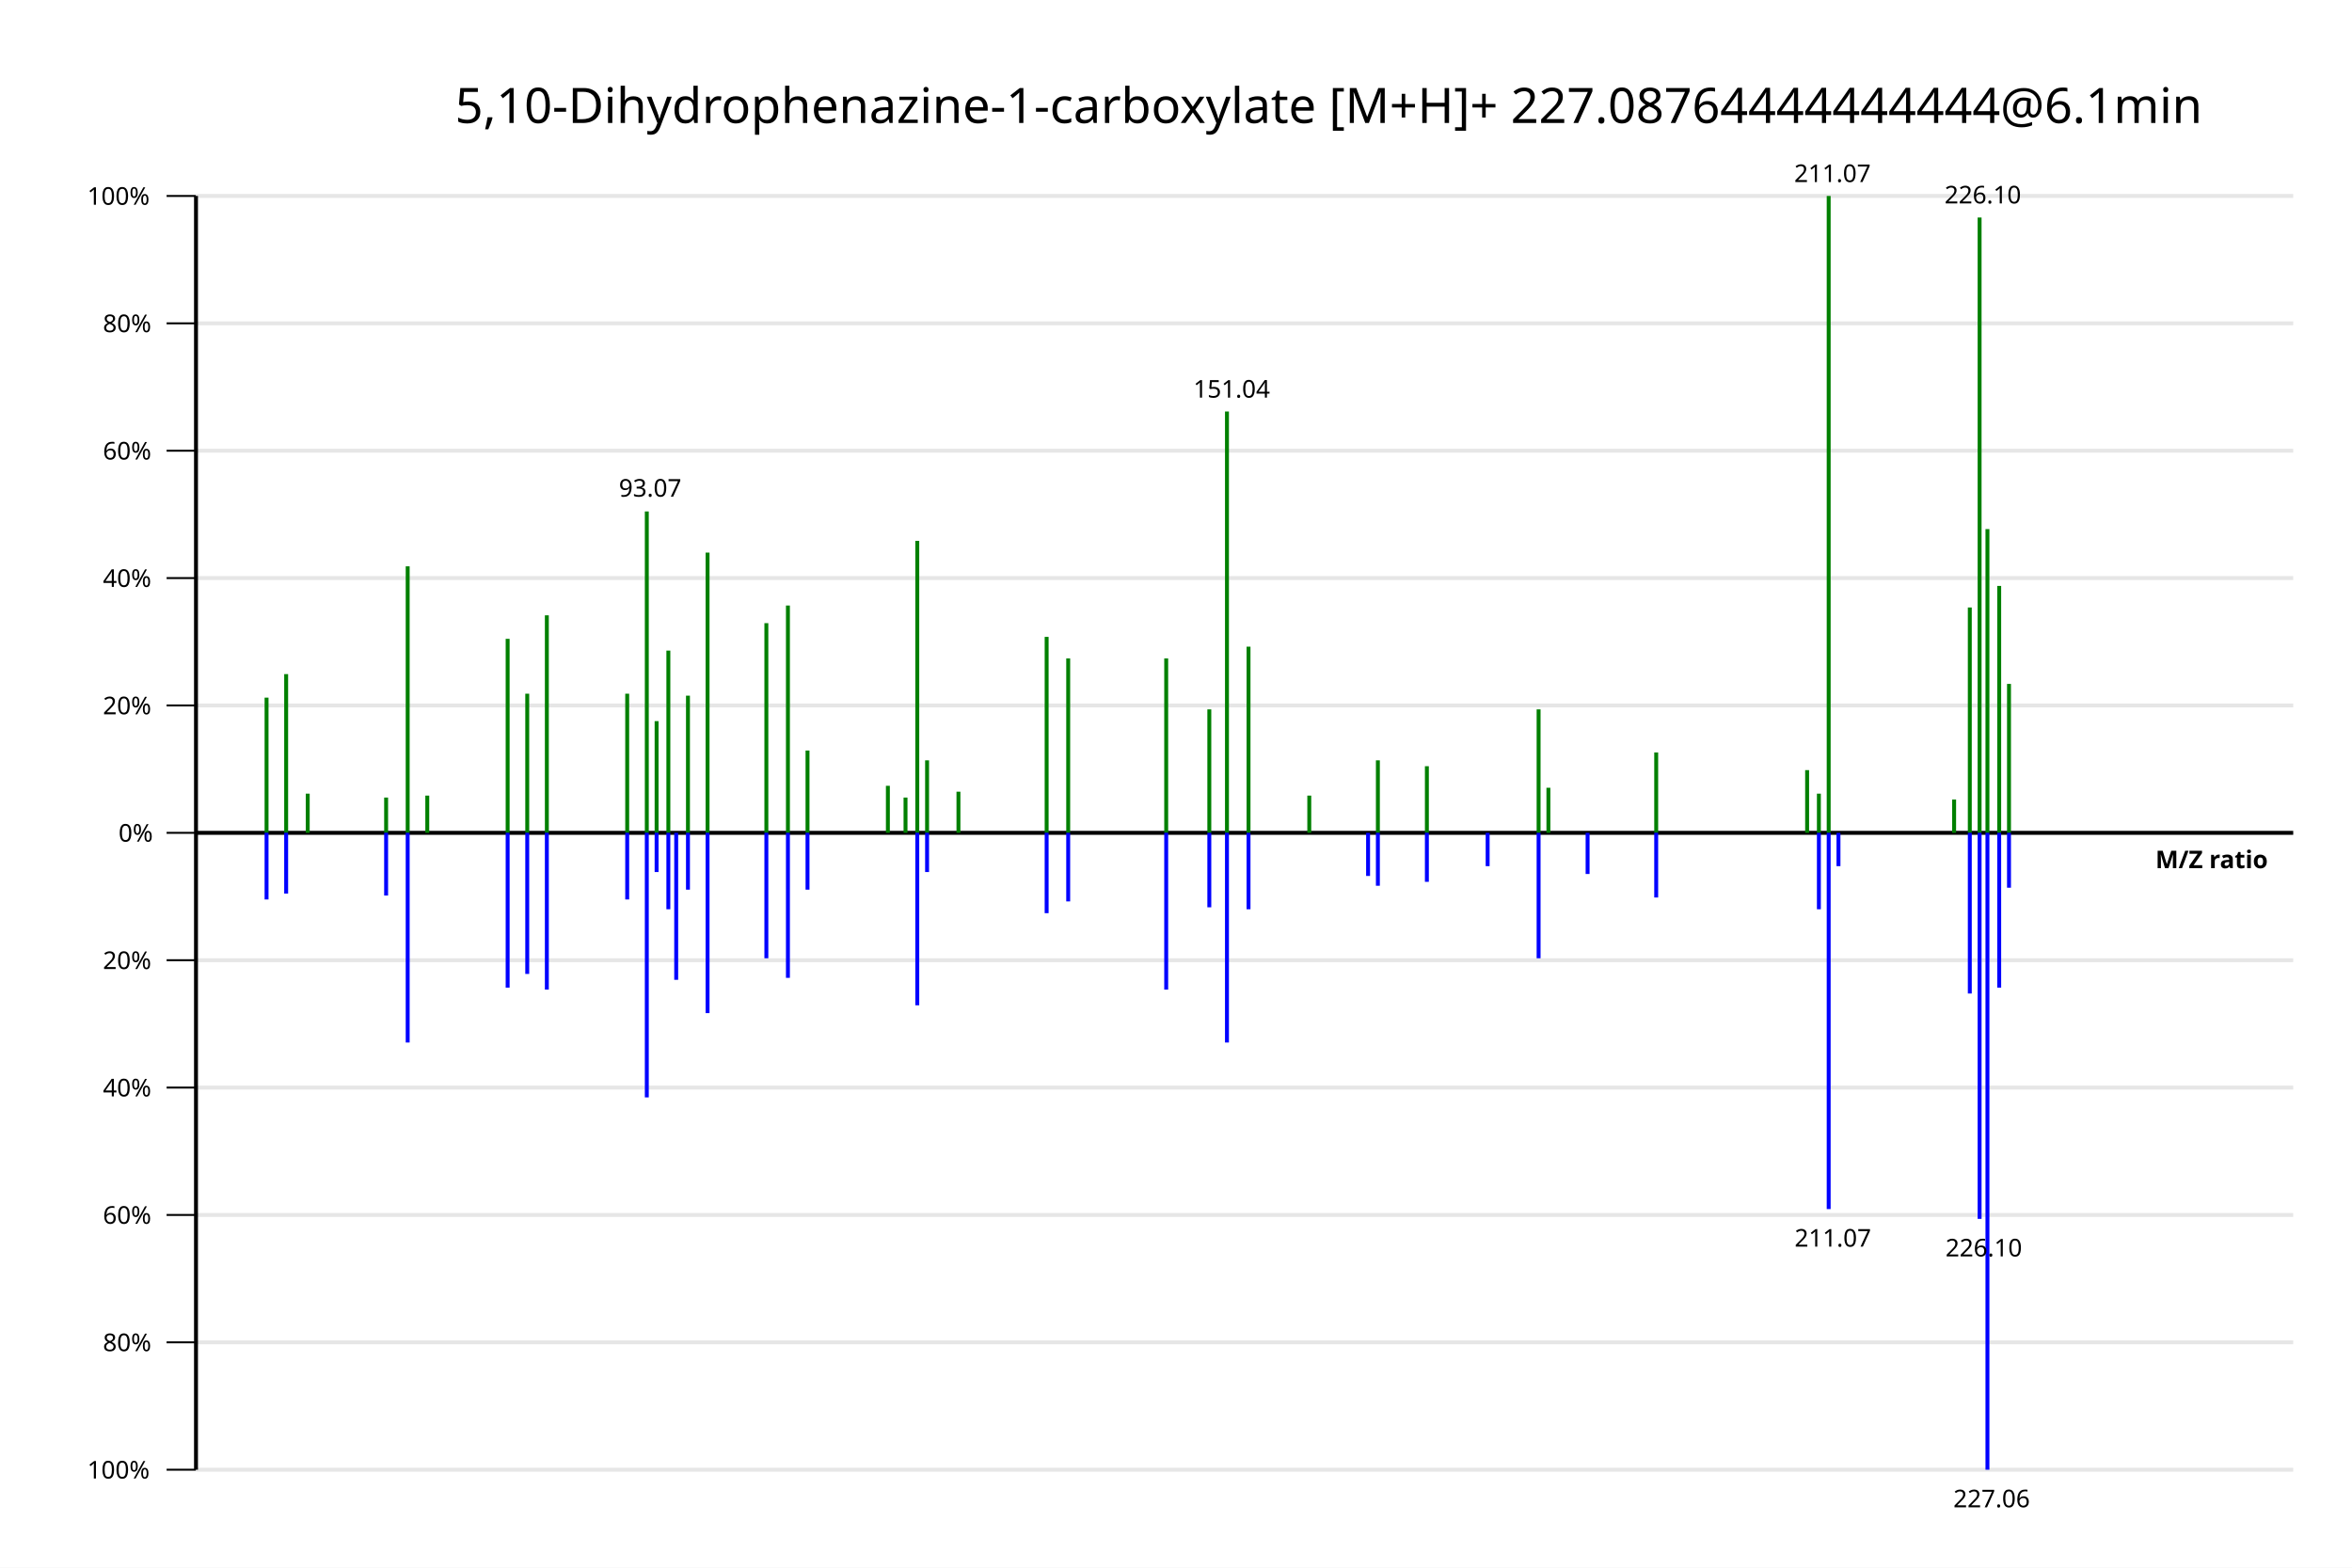
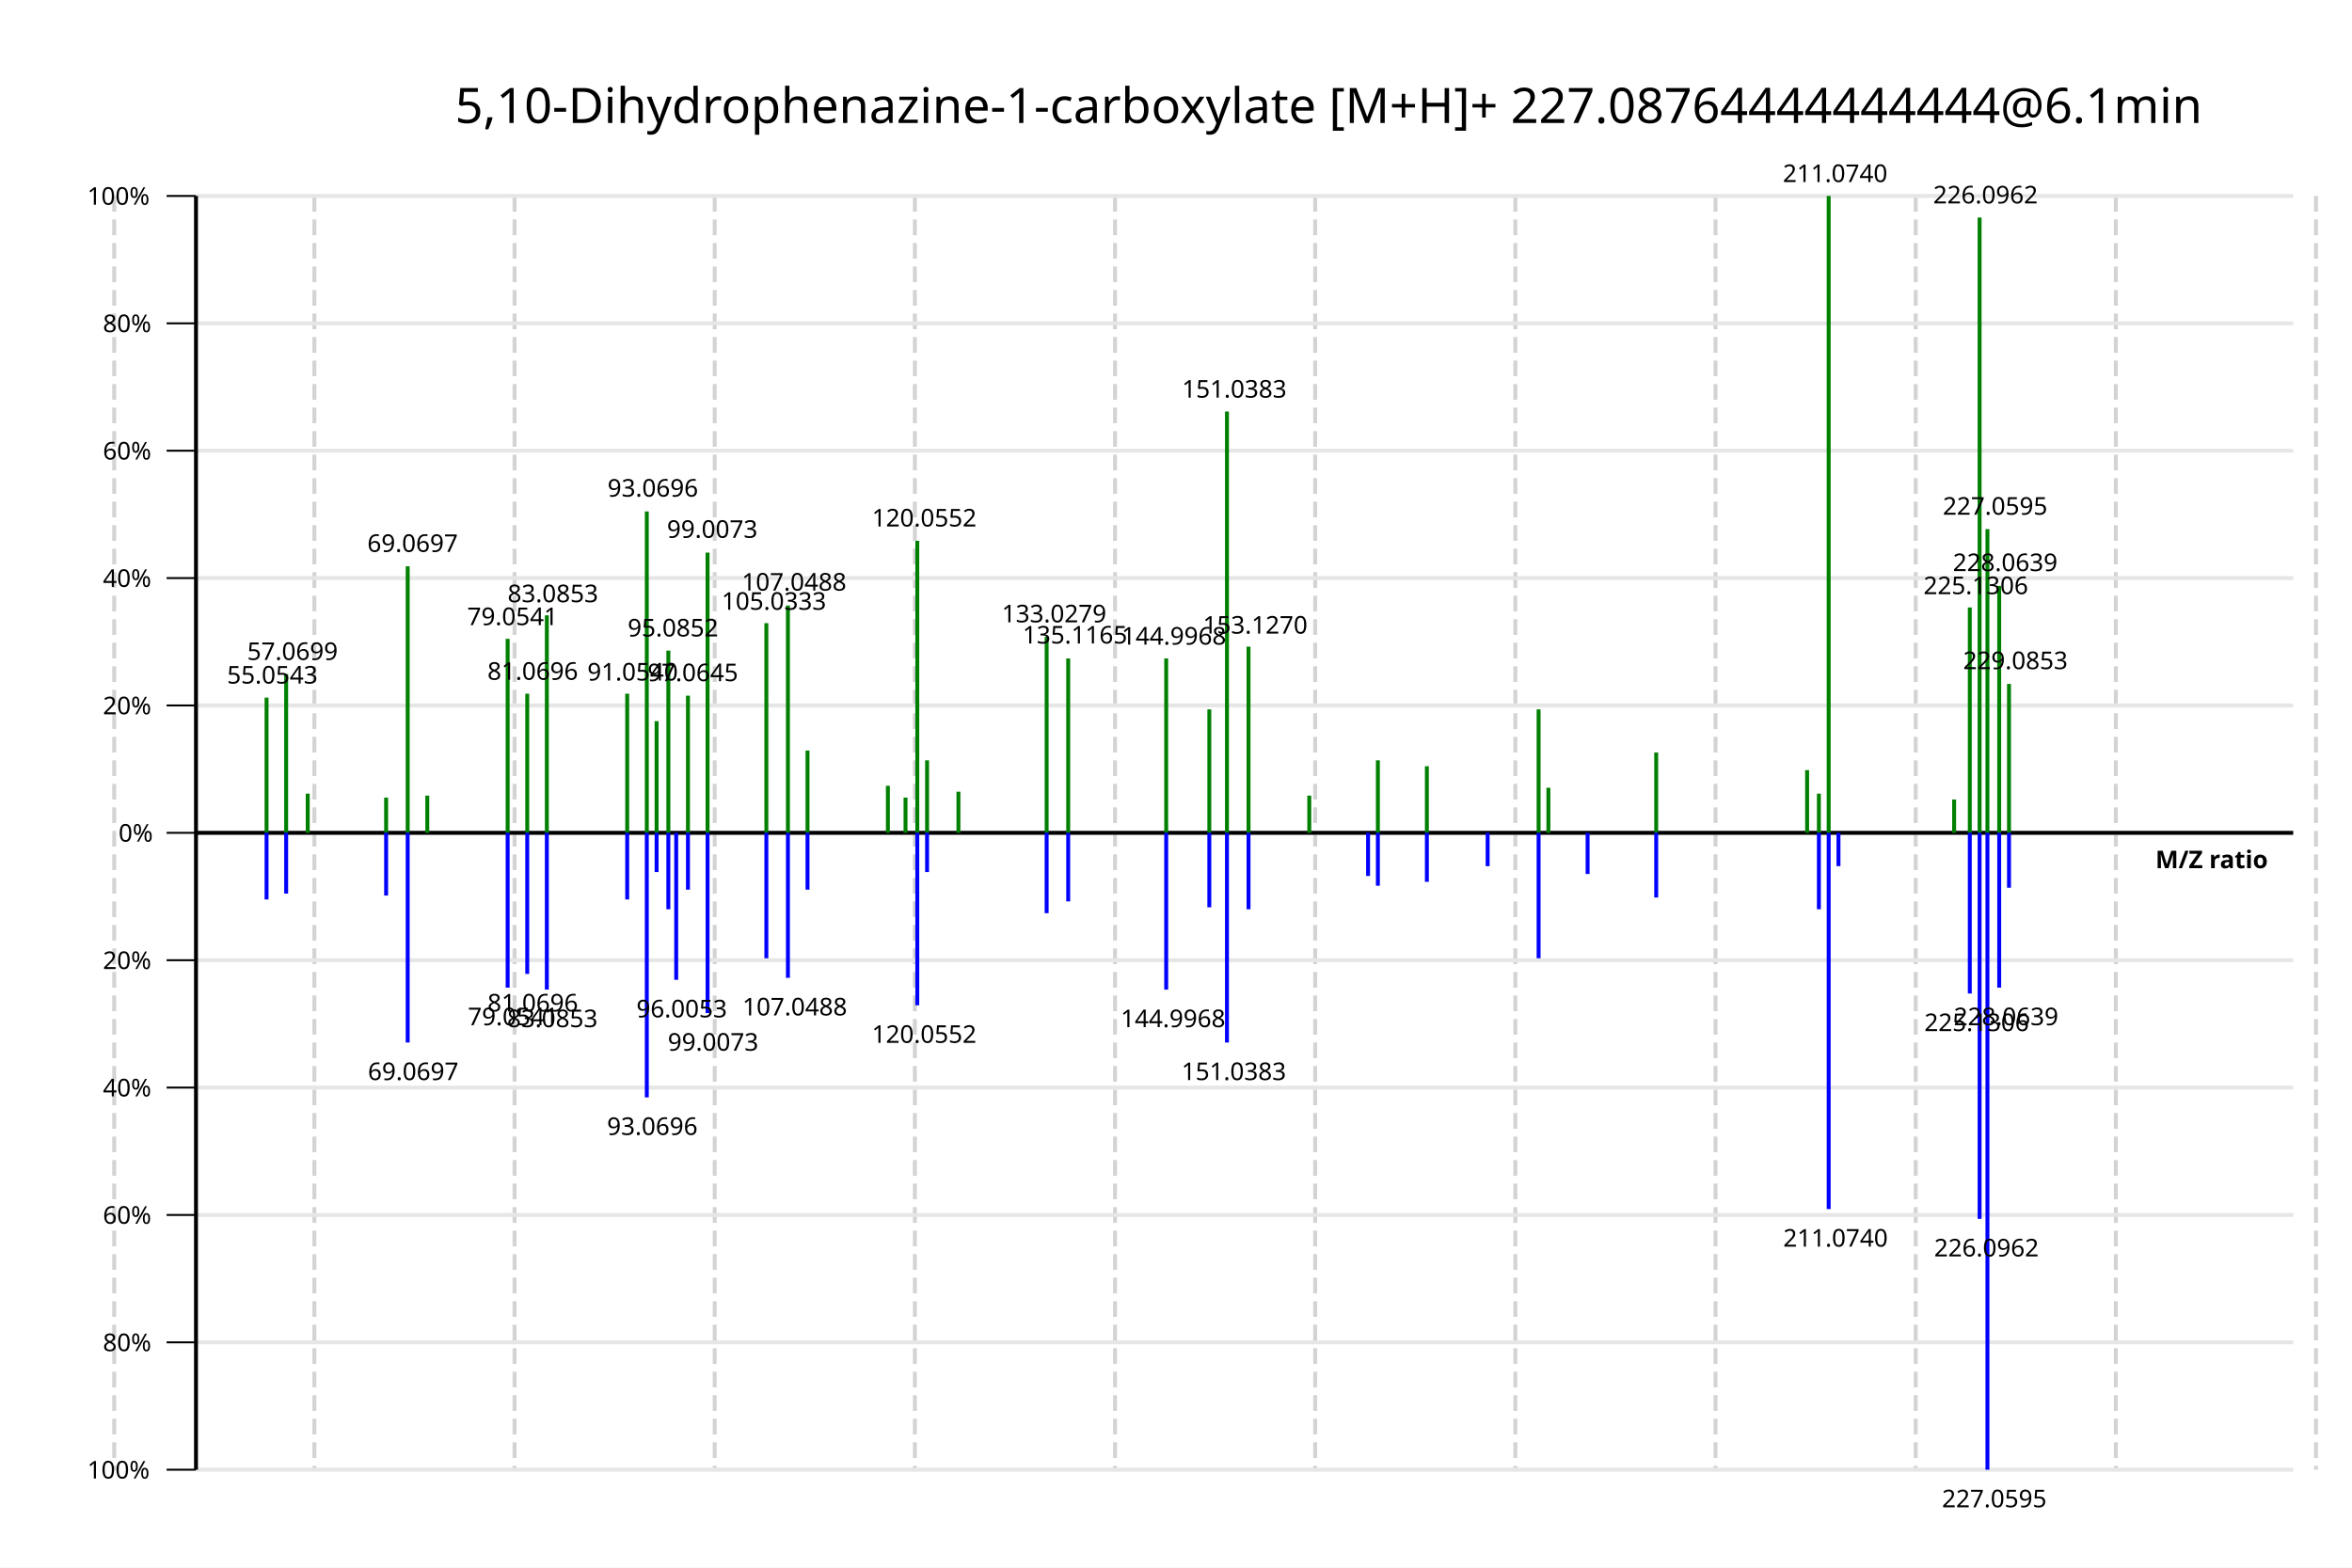
<svg xmlns="http://www.w3.org/2000/svg" preserveAspectRatio="xMaxYMax" width="1200" height="800" viewBox="0 0 1200 800">
  <rect x="0" y="0" width="1200" height="800" style="fill: #FFFFFF" />
+   <line x1="58.269" x2="58.269" y1="100" y2="750" style="stroke: #D3D3D3; stroke-width: 2; stroke-dash: dash;" stroke-dasharray="8 4" />
+   <line x1="160.394" x2="160.394" y1="100" y2="750" style="stroke: #D3D3D3; stroke-width: 2; stroke-dash: dash;" stroke-dasharray="8 4" />
+   <line x1="262.518" x2="262.518" y1="100" y2="750" style="stroke: #D3D3D3; stroke-width: 2; stroke-dash: dash;" stroke-dasharray="8 4" />
+   <line x1="364.642" x2="364.642" y1="100" y2="750" style="stroke: #D3D3D3; stroke-width: 2; stroke-dash: dash;" stroke-dasharray="8 4" />
+   <line x1="466.767" x2="466.767" y1="100" y2="750" style="stroke: #D3D3D3; stroke-width: 2; stroke-dash: dash;" stroke-dasharray="8 4" />
+   <line x1="568.891" x2="568.891" y1="100" y2="750" style="stroke: #D3D3D3; stroke-width: 2; stroke-dash: dash;" stroke-dasharray="8 4" />
+   <line x1="671.016" x2="671.016" y1="100" y2="750" style="stroke: #D3D3D3; stroke-width: 2; stroke-dash: dash;" stroke-dasharray="8 4" />
+   <line x1="773.14" x2="773.14" y1="100" y2="750" style="stroke: #D3D3D3; stroke-width: 2; stroke-dash: dash;" stroke-dasharray="8 4" />
+   <line x1="875.264" x2="875.264" y1="100" y2="750" style="stroke: #D3D3D3; stroke-width: 2; stroke-dash: dash;" stroke-dasharray="8 4" />
+   <line x1="977.389" x2="977.389" y1="100" y2="750" style="stroke: #D3D3D3; stroke-width: 2; stroke-dash: dash;" stroke-dasharray="8 4" />
+   <line x1="1079.513" x2="1079.513" y1="100" y2="750" style="stroke: #D3D3D3; stroke-width: 2; stroke-dash: dash;" stroke-dasharray="8 4" />
+   <line x1="1181.637" x2="1181.637" y1="100" y2="750" style="stroke: #D3D3D3; stroke-width: 2; stroke-dash: dash;" stroke-dasharray="8 4" />
  <line x1="100" x2="85" y1="425" y2="425" style="stroke: #000000; stroke-width: 1; stroke-dash: solid;" />
  <line x1="100" x2="1170" y1="425" y2="425" style="stroke: #E6E6E6; stroke-width: 2; stroke-dash: solid;" />
  <text x="60.488" y="429.495" style="font-style: normal;font-size: 12.5px;font-family: Microsoft YaHei;color: black;fill: #000000;">0%</text>
  <line x1="100" x2="85" y1="360" y2="360" style="stroke: #000000; stroke-width: 1; stroke-dash: solid;" />
  <line x1="100" x2="1170" y1="360" y2="360" style="stroke: #E6E6E6; stroke-width: 2; stroke-dash: solid;" />
  <text x="52.502" y="364.495" style="font-style: normal;font-size: 12.5px;font-family: Microsoft YaHei;color: black;fill: #000000;">20%</text>
  <line x1="100" x2="85" y1="490" y2="490" style="stroke: #000000; stroke-width: 1; stroke-dash: solid;" />
  <line x1="100" x2="1170" y1="490" y2="490" style="stroke: #E6E6E6; stroke-width: 2; stroke-dash: solid;" />
  <text x="52.502" y="494.495" style="font-style: normal;font-size: 12.5px;font-family: Microsoft YaHei;color: black;fill: #000000;">20%</text>
  <line x1="100" x2="85" y1="295" y2="295" style="stroke: #000000; stroke-width: 1; stroke-dash: solid;" />
  <line x1="100" x2="1170" y1="295" y2="295" style="stroke: #E6E6E6; stroke-width: 2; stroke-dash: solid;" />
  <text x="52.502" y="299.495" style="font-style: normal;font-size: 12.5px;font-family: Microsoft YaHei;color: black;fill: #000000;">40%</text>
  <line x1="100" x2="85" y1="555" y2="555" style="stroke: #000000; stroke-width: 1; stroke-dash: solid;" />
  <line x1="100" x2="1170" y1="555" y2="555" style="stroke: #E6E6E6; stroke-width: 2; stroke-dash: solid;" />
  <text x="52.502" y="559.495" style="font-style: normal;font-size: 12.5px;font-family: Microsoft YaHei;color: black;fill: #000000;">40%</text>
  <line x1="100" x2="85" y1="230" y2="230" style="stroke: #000000; stroke-width: 1; stroke-dash: solid;" />
  <line x1="100" x2="1170" y1="230" y2="230" style="stroke: #E6E6E6; stroke-width: 2; stroke-dash: solid;" />
  <text x="52.502" y="234.495" style="font-style: normal;font-size: 12.5px;font-family: Microsoft YaHei;color: black;fill: #000000;">60%</text>
  <line x1="100" x2="85" y1="620" y2="620" style="stroke: #000000; stroke-width: 1; stroke-dash: solid;" />
  <line x1="100" x2="1170" y1="620" y2="620" style="stroke: #E6E6E6; stroke-width: 2; stroke-dash: solid;" />
  <text x="52.502" y="624.495" style="font-style: normal;font-size: 12.5px;font-family: Microsoft YaHei;color: black;fill: #000000;">60%</text>
  <line x1="100" x2="85" y1="165" y2="165" style="stroke: #000000; stroke-width: 1; stroke-dash: solid;" />
  <line x1="100" x2="1170" y1="165" y2="165" style="stroke: #E6E6E6; stroke-width: 2; stroke-dash: solid;" />
  <text x="52.502" y="169.495" style="font-style: normal;font-size: 12.5px;font-family: Microsoft YaHei;color: black;fill: #000000;">80%</text>
  <line x1="100" x2="85" y1="685" y2="685" style="stroke: #000000; stroke-width: 1; stroke-dash: solid;" />
  <line x1="100" x2="1170" y1="685" y2="685" style="stroke: #E6E6E6; stroke-width: 2; stroke-dash: solid;" />
  <text x="52.502" y="689.495" style="font-style: normal;font-size: 12.5px;font-family: Microsoft YaHei;color: black;fill: #000000;">80%</text>
  <line x1="100" x2="85" y1="100" y2="100" style="stroke: #000000; stroke-width: 1; stroke-dash: solid;" />
  <line x1="100" x2="1170" y1="100" y2="100" style="stroke: #E6E6E6; stroke-width: 2; stroke-dash: solid;" />
  <text x="44.516" y="104.495" style="font-style: normal;font-size: 12.5px;font-family: Microsoft YaHei;color: black;fill: #000000;">100%</text>
  <line x1="100" x2="85" y1="750" y2="750" style="stroke: #000000; stroke-width: 1; stroke-dash: solid;" />
  <line x1="100" x2="1170" y1="750" y2="750" style="stroke: #E6E6E6; stroke-width: 2; stroke-dash: solid;" />
  <text x="44.516" y="754.495" style="font-style: normal;font-size: 12.5px;font-family: Microsoft YaHei;color: black;fill: #000000;">100%</text>
  <line x1="100" x2="100" y1="100" y2="750" style="stroke: #000000; stroke-width: 2; stroke-dash: solid;" />
  <text x="50.004" y="502.399" style="font-style: strong;font-weight:bold;font-size: 12.5px;font-family: Microsoft YaHei;color: black;fill: #000000;transform-origin: 50.004px 502.399px;" transform="rotate(-90)">Relative Intensity(%)</text>
  <line x1="100" x2="1170" y1="425" y2="425" style="stroke: #000000; stroke-width: 2; stroke-dash: solid;" />
  <text x="1099.708" y="443.054" style="font-style: strong;font-weight:bold;font-size: 12.5px;font-family: Microsoft YaHei;color: black;fill: #000000;">M/Z ratio</text>
  <rect x="135" y="356" width="2" height="69" style="fill: #008000" />
  <rect x="145" y="344" width="2" height="81" style="fill: #008000" />
  <rect x="156" y="405" width="2" height="20" style="fill: #008000" />
  <rect x="196" y="407" width="2" height="18" style="fill: #008000" />
  <rect x="207" y="289" width="2" height="136" style="fill: #008000" />
  <rect x="217" y="406" width="2" height="19" style="fill: #008000" />
  <rect x="258" y="326" width="2" height="99" style="fill: #008000" />
  <rect x="268" y="354" width="2" height="71" style="fill: #008000" />
  <rect x="278" y="314" width="2" height="111" style="fill: #008000" />
  <rect x="319" y="354" width="2" height="71" style="fill: #008000" />
  <rect x="329" y="261" width="2" height="164" style="fill: #008000" />
  <rect x="334" y="368" width="2" height="57" style="fill: #008000" />
  <rect x="340" y="332" width="2" height="93" style="fill: #008000" />
  <rect x="350" y="355" width="2" height="70" style="fill: #008000" />
  <rect x="360" y="282" width="2" height="143" style="fill: #008000" />
  <rect x="390" y="318" width="2" height="107" style="fill: #008000" />
  <rect x="401" y="309" width="2" height="116" style="fill: #008000" />
  <rect x="411" y="383" width="2" height="42" style="fill: #008000" />
  <rect x="452" y="401" width="2" height="24" style="fill: #008000" />
  <rect x="461" y="407" width="2" height="18" style="fill: #008000" />
  <rect x="467" y="276" width="2" height="149" style="fill: #008000" />
  <rect x="472" y="388" width="2" height="37" style="fill: #008000" />
  <rect x="488" y="404" width="2" height="21" style="fill: #008000" />
  <rect x="533" y="325" width="2" height="100" style="fill: #008000" />
  <rect x="544" y="336" width="2" height="89" style="fill: #008000" />
  <rect x="594" y="336" width="2" height="89" style="fill: #008000" />
  <rect x="616" y="362" width="2" height="63" style="fill: #008000" />
  <rect x="625" y="210" width="2" height="215" style="fill: #008000" />
  <rect x="636" y="330" width="2" height="95" style="fill: #008000" />
  <rect x="667" y="406" width="2" height="19" style="fill: #008000" />
  <rect x="702" y="388" width="2" height="37" style="fill: #008000" />
  <rect x="727" y="391" width="2" height="34" style="fill: #008000" />
  <rect x="784" y="362" width="2" height="63" style="fill: #008000" />
  <rect x="789" y="402" width="2" height="23" style="fill: #008000" />
  <rect x="844" y="384" width="2" height="41" style="fill: #008000" />
  <rect x="921" y="393" width="2" height="32" style="fill: #008000" />
  <rect x="927" y="405" width="2" height="20" style="fill: #008000" />
  <rect x="932" y="100" width="2" height="325" style="fill: #008000" />
  <rect x="996" y="408" width="2" height="17" style="fill: #008000" />
  <rect x="1004" y="310" width="2" height="115" style="fill: #008000" />
  <rect x="1009" y="111" width="2" height="314" style="fill: #008000" />
  <rect x="1013" y="270" width="2" height="155" style="fill: #008000" />
  <rect x="1019" y="299" width="2" height="126" style="fill: #008000" />
  <rect x="1024" y="349" width="2" height="76" style="fill: #008000" />
  <rect x="135" y="425" width="2" height="34" style="fill: #0000FF" />
  <rect x="145" y="425" width="2" height="31" style="fill: #0000FF" />
  <rect x="196" y="425" width="2" height="32" style="fill: #0000FF" />
  <rect x="207" y="425" width="2" height="107" style="fill: #0000FF" />
  <rect x="258" y="425" width="2" height="79" style="fill: #0000FF" />
  <rect x="268" y="425" width="2" height="72" style="fill: #0000FF" />
  <rect x="278" y="425" width="2" height="80" style="fill: #0000FF" />
  <rect x="319" y="425" width="2" height="34" style="fill: #0000FF" />
  <rect x="329" y="425" width="2" height="135" style="fill: #0000FF" />
  <rect x="334" y="425" width="2" height="20" style="fill: #0000FF" />
  <rect x="340" y="425" width="2" height="39" style="fill: #0000FF" />
  <rect x="344" y="425" width="2" height="75" style="fill: #0000FF" />
  <rect x="350" y="425" width="2" height="29" style="fill: #0000FF" />
  <rect x="360" y="425" width="2" height="92" style="fill: #0000FF" />
  <rect x="390" y="425" width="2" height="64" style="fill: #0000FF" />
  <rect x="401" y="425" width="2" height="74" style="fill: #0000FF" />
  <rect x="411" y="425" width="2" height="29" style="fill: #0000FF" />
  <rect x="467" y="425" width="2" height="88" style="fill: #0000FF" />
  <rect x="472" y="425" width="2" height="20" style="fill: #0000FF" />
  <rect x="533" y="425" width="2" height="41" style="fill: #0000FF" />
  <rect x="544" y="425" width="2" height="35" style="fill: #0000FF" />
  <rect x="594" y="425" width="2" height="80" style="fill: #0000FF" />
  <rect x="616" y="425" width="2" height="38" style="fill: #0000FF" />
  <rect x="625" y="425" width="2" height="107" style="fill: #0000FF" />
  <rect x="636" y="425" width="2" height="39" style="fill: #0000FF" />
  <rect x="697" y="425" width="2" height="22" style="fill: #0000FF" />
  <rect x="702" y="425" width="2" height="27" style="fill: #0000FF" />
  <rect x="727" y="425" width="2" height="25" style="fill: #0000FF" />
  <rect x="758" y="425" width="2" height="17" style="fill: #0000FF" />
  <rect x="784" y="425" width="2" height="64" style="fill: #0000FF" />
  <rect x="809" y="425" width="2" height="21" style="fill: #0000FF" />
  <rect x="844" y="425" width="2" height="33" style="fill: #0000FF" />
  <rect x="927" y="425" width="2" height="39" style="fill: #0000FF" />
  <rect x="932" y="425" width="2" height="192" style="fill: #0000FF" />
  <rect x="937" y="425" width="2" height="17" style="fill: #0000FF" />
  <rect x="1004" y="425" width="2" height="82" style="fill: #0000FF" />
  <rect x="1009" y="425" width="2" height="197" style="fill: #0000FF" />
  <rect x="1013" y="425" width="2" height="325" style="fill: #0000FF" />
  <rect x="1019" y="425" width="2" height="79" style="fill: #0000FF" />
  <rect x="1024" y="425" width="2" height="28" style="fill: #0000FF" />
-   <text x="315.751" y="253.442" style="font-style: normal;font-size: 12.5px;font-family: Segoe UI;color: black;fill: #000000;">93.07</text>
-   <text x="608.853" y="202.91" style="font-style: normal;font-size: 12.5px;font-family: Segoe UI;color: black;fill: #000000;">151.04</text>
-   <text x="915.408" y="92.886" style="font-style: normal;font-size: 12.5px;font-family: Segoe UI;color: black;fill: #000000;">211.07</text>
-   <text x="992.115" y="103.814" style="font-style: normal;font-size: 12.5px;font-family: Segoe UI;color: black;fill: #000000;">226.10</text>
-   <text x="915.598" y="636.168" style="font-style: normal;font-size: 12.5px;font-family: Segoe UI;color: black;fill: #000000;">211.07</text>
-   <text x="992.598" y="641.168" style="font-style: normal;font-size: 12.5px;font-family: Segoe UI;color: black;fill: #000000;">226.10</text>
-   <text x="996.598" y="769.168" style="font-style: normal;font-size: 12.5px;font-family: Segoe UI;color: black;fill: #000000;">227.06</text>
+   <text x="115.838" y="348.82" style="font-style: normal;font-size: 12.5px;font-family: Segoe UI;color: black;fill: #000000;">55.0543</text>
+   <text x="126.13" y="336.781" style="font-style: normal;font-size: 12.5px;font-family: Segoe UI;color: black;fill: #000000;">57.0699</text>
+   <text x="187.404" y="281.645" style="font-style: normal;font-size: 12.5px;font-family: Segoe UI;color: black;fill: #000000;">69.0697</text>
+   <text x="238.387" y="318.999" style="font-style: normal;font-size: 12.5px;font-family: Segoe UI;color: black;fill: #000000;">79.0541</text>
+   <text x="248.678" y="346.894" style="font-style: normal;font-size: 12.5px;font-family: Segoe UI;color: black;fill: #000000;">81.0696</text>
+   <text x="258.971" y="307.308" style="font-style: normal;font-size: 12.5px;font-family: Segoe UI;color: black;fill: #000000;">83.0853</text>
+   <text x="299.661" y="347.264" style="font-style: normal;font-size: 12.5px;font-family: Segoe UI;color: black;fill: #000000;">91.0540</text>
+   <text x="309.953" y="253.442" style="font-style: normal;font-size: 12.5px;font-family: Segoe UI;color: black;fill: #000000;">93.0696</text>
+   <text x="320.245" y="324.773" style="font-style: normal;font-size: 12.5px;font-family: Segoe UI;color: black;fill: #000000;">95.0852</text>
+   <text x="330.352" y="347.603" style="font-style: normal;font-size: 12.5px;font-family: Segoe UI;color: black;fill: #000000;">97.0645</text>
+   <text x="340.272" y="274.453" style="font-style: normal;font-size: 12.5px;font-family: Segoe UI;color: black;fill: #000000;">99.0073</text>
+   <text x="368.143" y="311.171" style="font-style: normal;font-size: 12.5px;font-family: Segoe UI;color: black;fill: #000000;">105.0333</text>
+   <text x="378.434" y="301.388" style="font-style: normal;font-size: 12.5px;font-family: Segoe UI;color: black;fill: #000000;">107.0488</text>
+   <text x="444.848" y="268.665" style="font-style: normal;font-size: 12.5px;font-family: Segoe UI;color: black;fill: #000000;">120.0552</text>
+   <text x="511.089" y="317.572" style="font-style: normal;font-size: 12.5px;font-family: Segoe UI;color: black;fill: #000000;">133.0279</text>
+   <text x="521.754" y="328.395" style="font-style: normal;font-size: 12.5px;font-family: Segoe UI;color: black;fill: #000000;">135.1165</text>
+   <text x="572.205" y="328.945" style="font-style: normal;font-size: 12.5px;font-family: Segoe UI;color: black;fill: #000000;">144.9968</text>
+   <text x="603.054" y="202.91" style="font-style: normal;font-size: 12.5px;font-family: Segoe UI;color: black;fill: #000000;">151.0383</text>
+   <text x="613.72" y="323.338" style="font-style: normal;font-size: 12.5px;font-family: Segoe UI;color: black;fill: #000000;">153.1270</text>
+   <text x="909.61" y="92.886" style="font-style: normal;font-size: 12.5px;font-family: Segoe UI;color: black;fill: #000000;">211.0740</text>
+   <text x="981.386" y="303.194" style="font-style: normal;font-size: 12.5px;font-family: Segoe UI;color: black;fill: #000000;">225.1306</text>
+   <text x="986.316" y="103.814" style="font-style: normal;font-size: 12.5px;font-family: Segoe UI;color: black;fill: #000000;">226.0962</text>
+   <text x="991.235" y="262.651" style="font-style: normal;font-size: 12.5px;font-family: Segoe UI;color: black;fill: #000000;">227.0595</text>
+   <text x="996.364" y="291.428" style="font-style: normal;font-size: 12.5px;font-family: Segoe UI;color: black;fill: #000000;">228.0639</text>
+   <text x="1001.579" y="341.46" style="font-style: normal;font-size: 12.5px;font-family: Segoe UI;color: black;fill: #000000;">229.0853</text>
+   <text x="187.698" y="551.168" style="font-style: normal;font-size: 12.5px;font-family: Segoe UI;color: black;fill: #000000;">69.0697</text>
+   <text x="238.698" y="523.168" style="font-style: normal;font-size: 12.5px;font-family: Segoe UI;color: black;fill: #000000;">79.0541</text>
+   <text x="248.698" y="516.168" style="font-style: normal;font-size: 12.5px;font-family: Segoe UI;color: black;fill: #000000;">81.0696</text>
+   <text x="258.698" y="524.168" style="font-style: normal;font-size: 12.5px;font-family: Segoe UI;color: black;fill: #000000;">83.0853</text>
+   <text x="309.698" y="579.168" style="font-style: normal;font-size: 12.5px;font-family: Segoe UI;color: black;fill: #000000;">93.0696</text>
+   <text x="324.698" y="519.168" style="font-style: normal;font-size: 12.5px;font-family: Segoe UI;color: black;fill: #000000;">96.0053</text>
+   <text x="340.698" y="536.168" style="font-style: normal;font-size: 12.5px;font-family: Segoe UI;color: black;fill: #000000;">99.0073</text>
+   <text x="378.799" y="518.168" style="font-style: normal;font-size: 12.5px;font-family: Segoe UI;color: black;fill: #000000;">107.0488</text>
+   <text x="444.799" y="532.168" style="font-style: normal;font-size: 12.5px;font-family: Segoe UI;color: black;fill: #000000;">120.0552</text>
+   <text x="571.799" y="524.168" style="font-style: normal;font-size: 12.5px;font-family: Segoe UI;color: black;fill: #000000;">144.9968</text>
+   <text x="602.799" y="551.168" style="font-style: normal;font-size: 12.5px;font-family: Segoe UI;color: black;fill: #000000;">151.0383</text>
+   <text x="909.799" y="636.168" style="font-style: normal;font-size: 12.5px;font-family: Segoe UI;color: black;fill: #000000;">211.0740</text>
+   <text x="981.799" y="526.168" style="font-style: normal;font-size: 12.5px;font-family: Segoe UI;color: black;fill: #000000;">225.1306</text>
+   <text x="986.799" y="641.168" style="font-style: normal;font-size: 12.5px;font-family: Segoe UI;color: black;fill: #000000;">226.0962</text>
+   <text x="990.799" y="769.168" style="font-style: normal;font-size: 12.5px;font-family: Segoe UI;color: black;fill: #000000;">227.0595</text>
+   <text x="996.799" y="523.168" style="font-style: normal;font-size: 12.5px;font-family: Segoe UI;color: black;fill: #000000;">228.0639</text>
  <text x="232.182" y="62.756" style="font-style: normal;font-size: 25px;font-family: Microsoft YaHei;color: black;fill: #000000;">5,10-Dihydrophenazine-1-carboxylate [M+H]+ 227.08764444444444@6.1min</text>
</svg>
